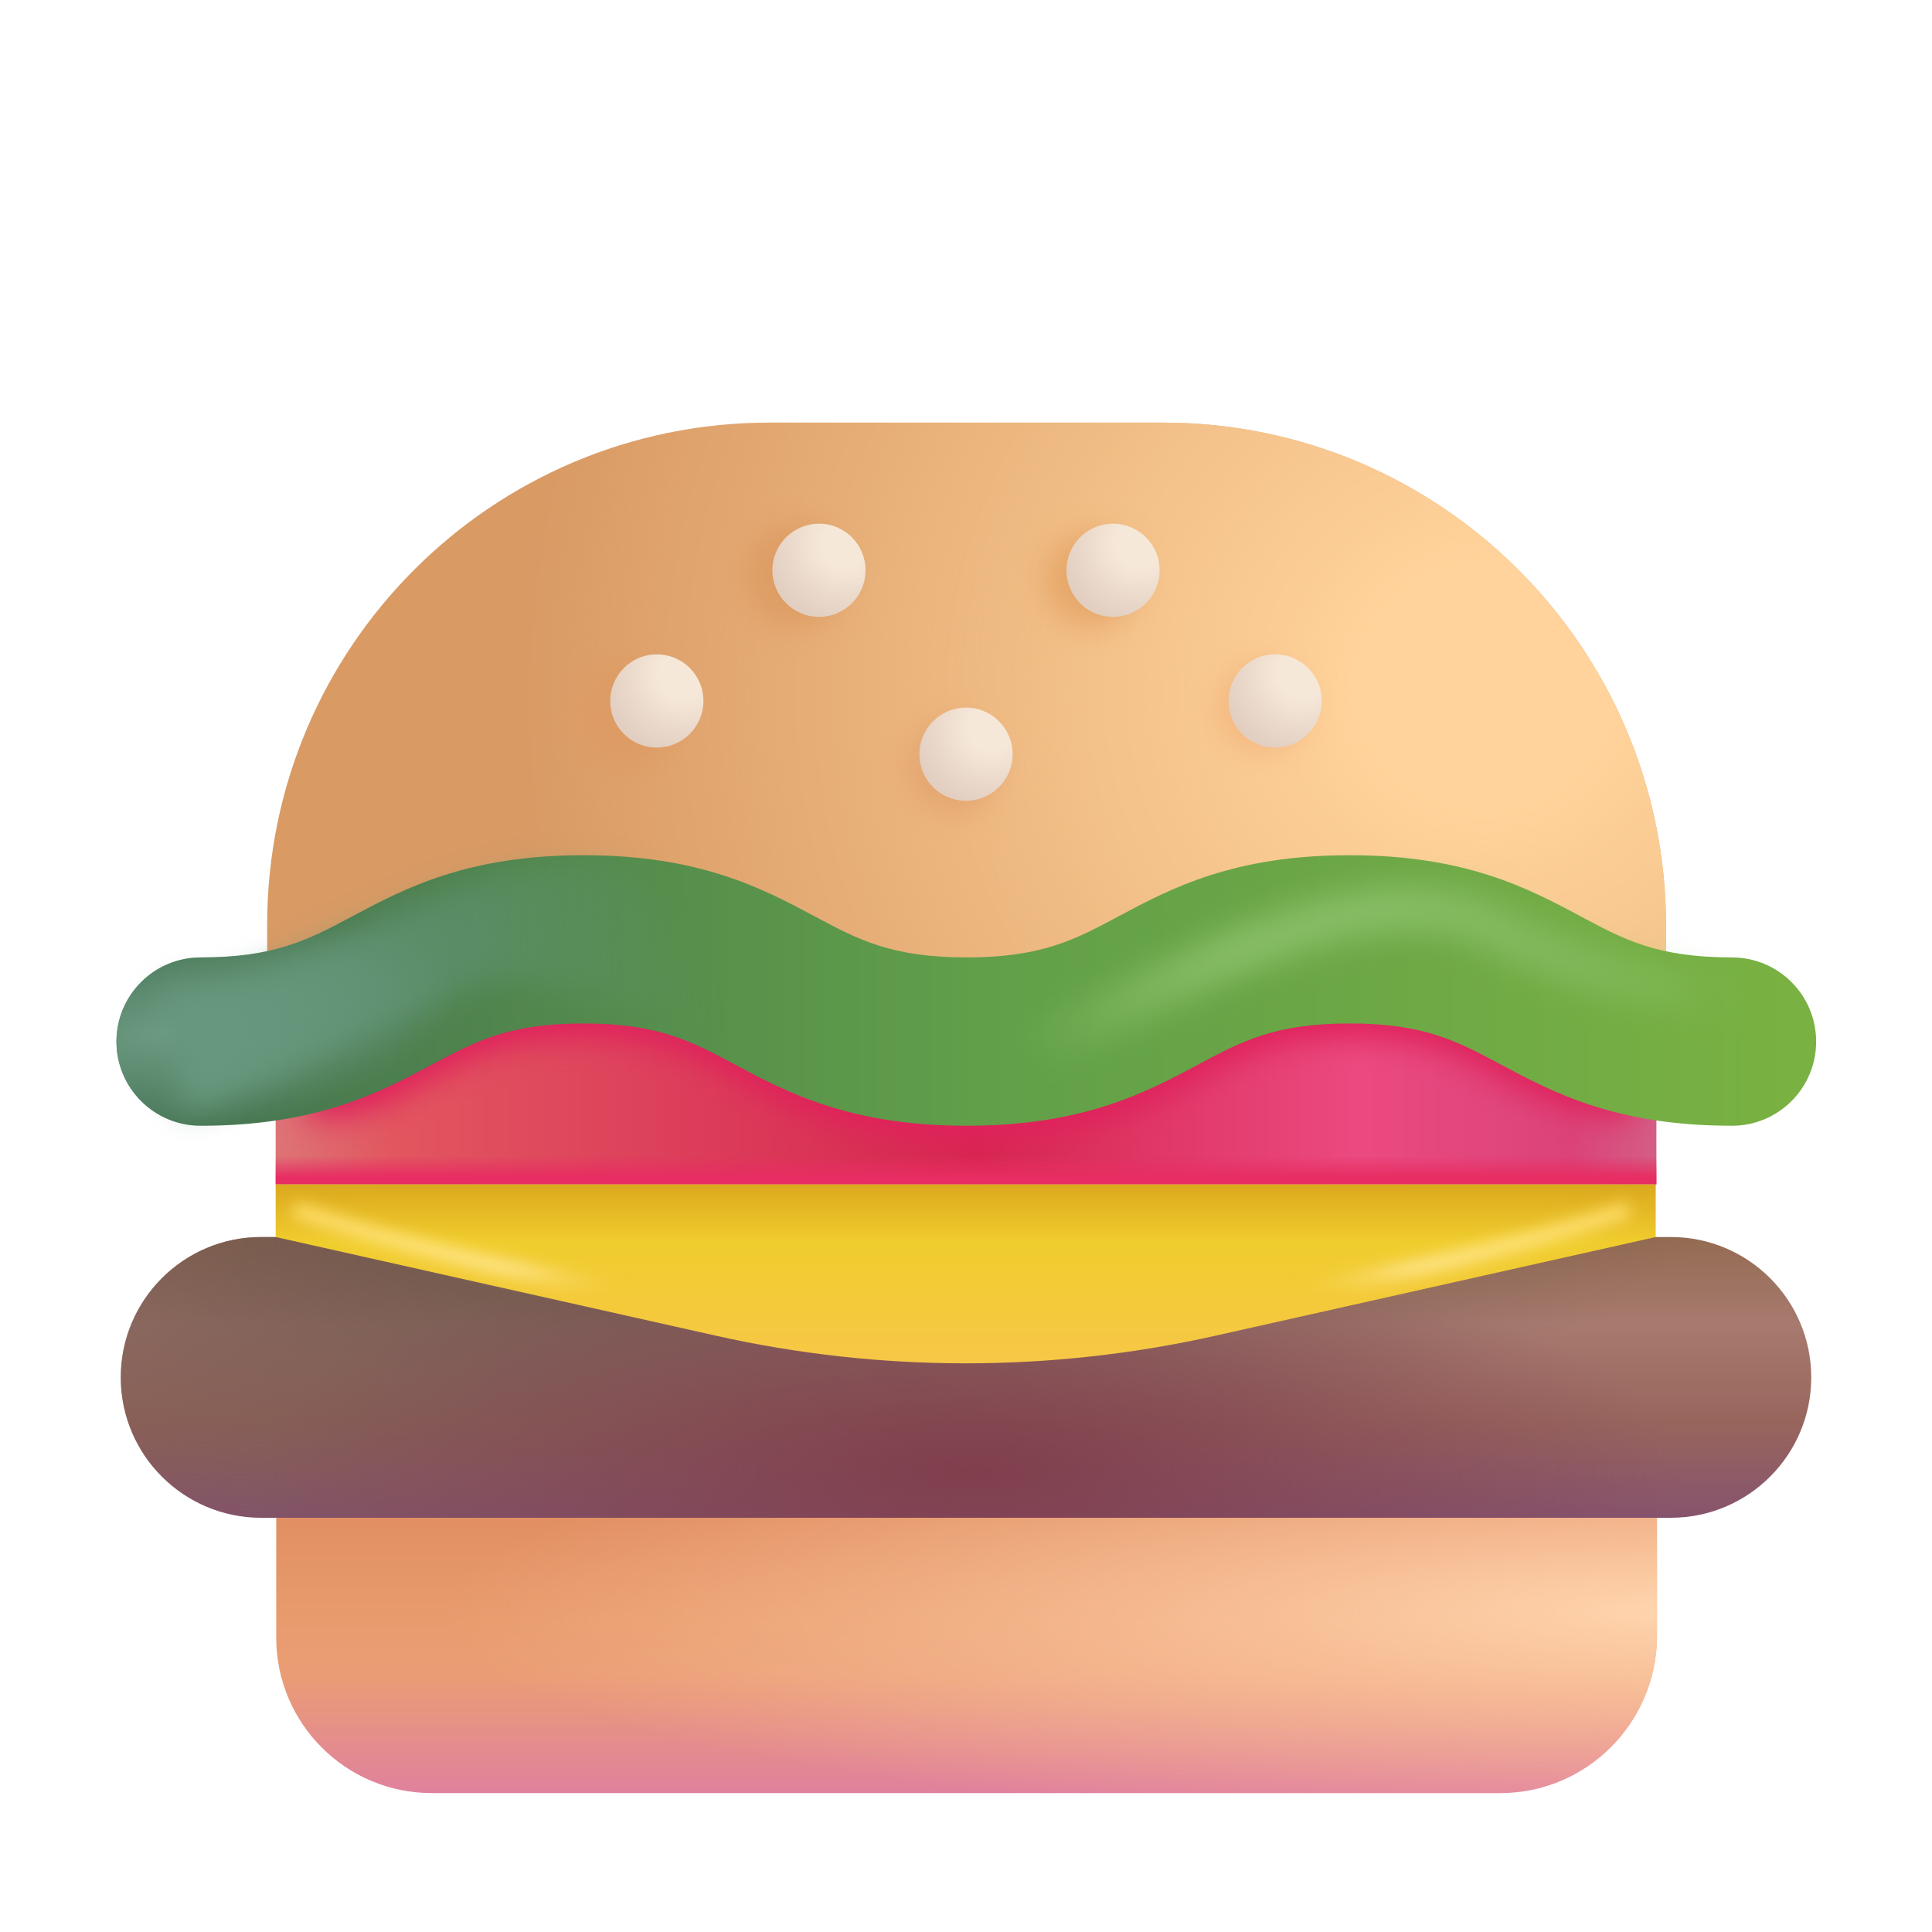
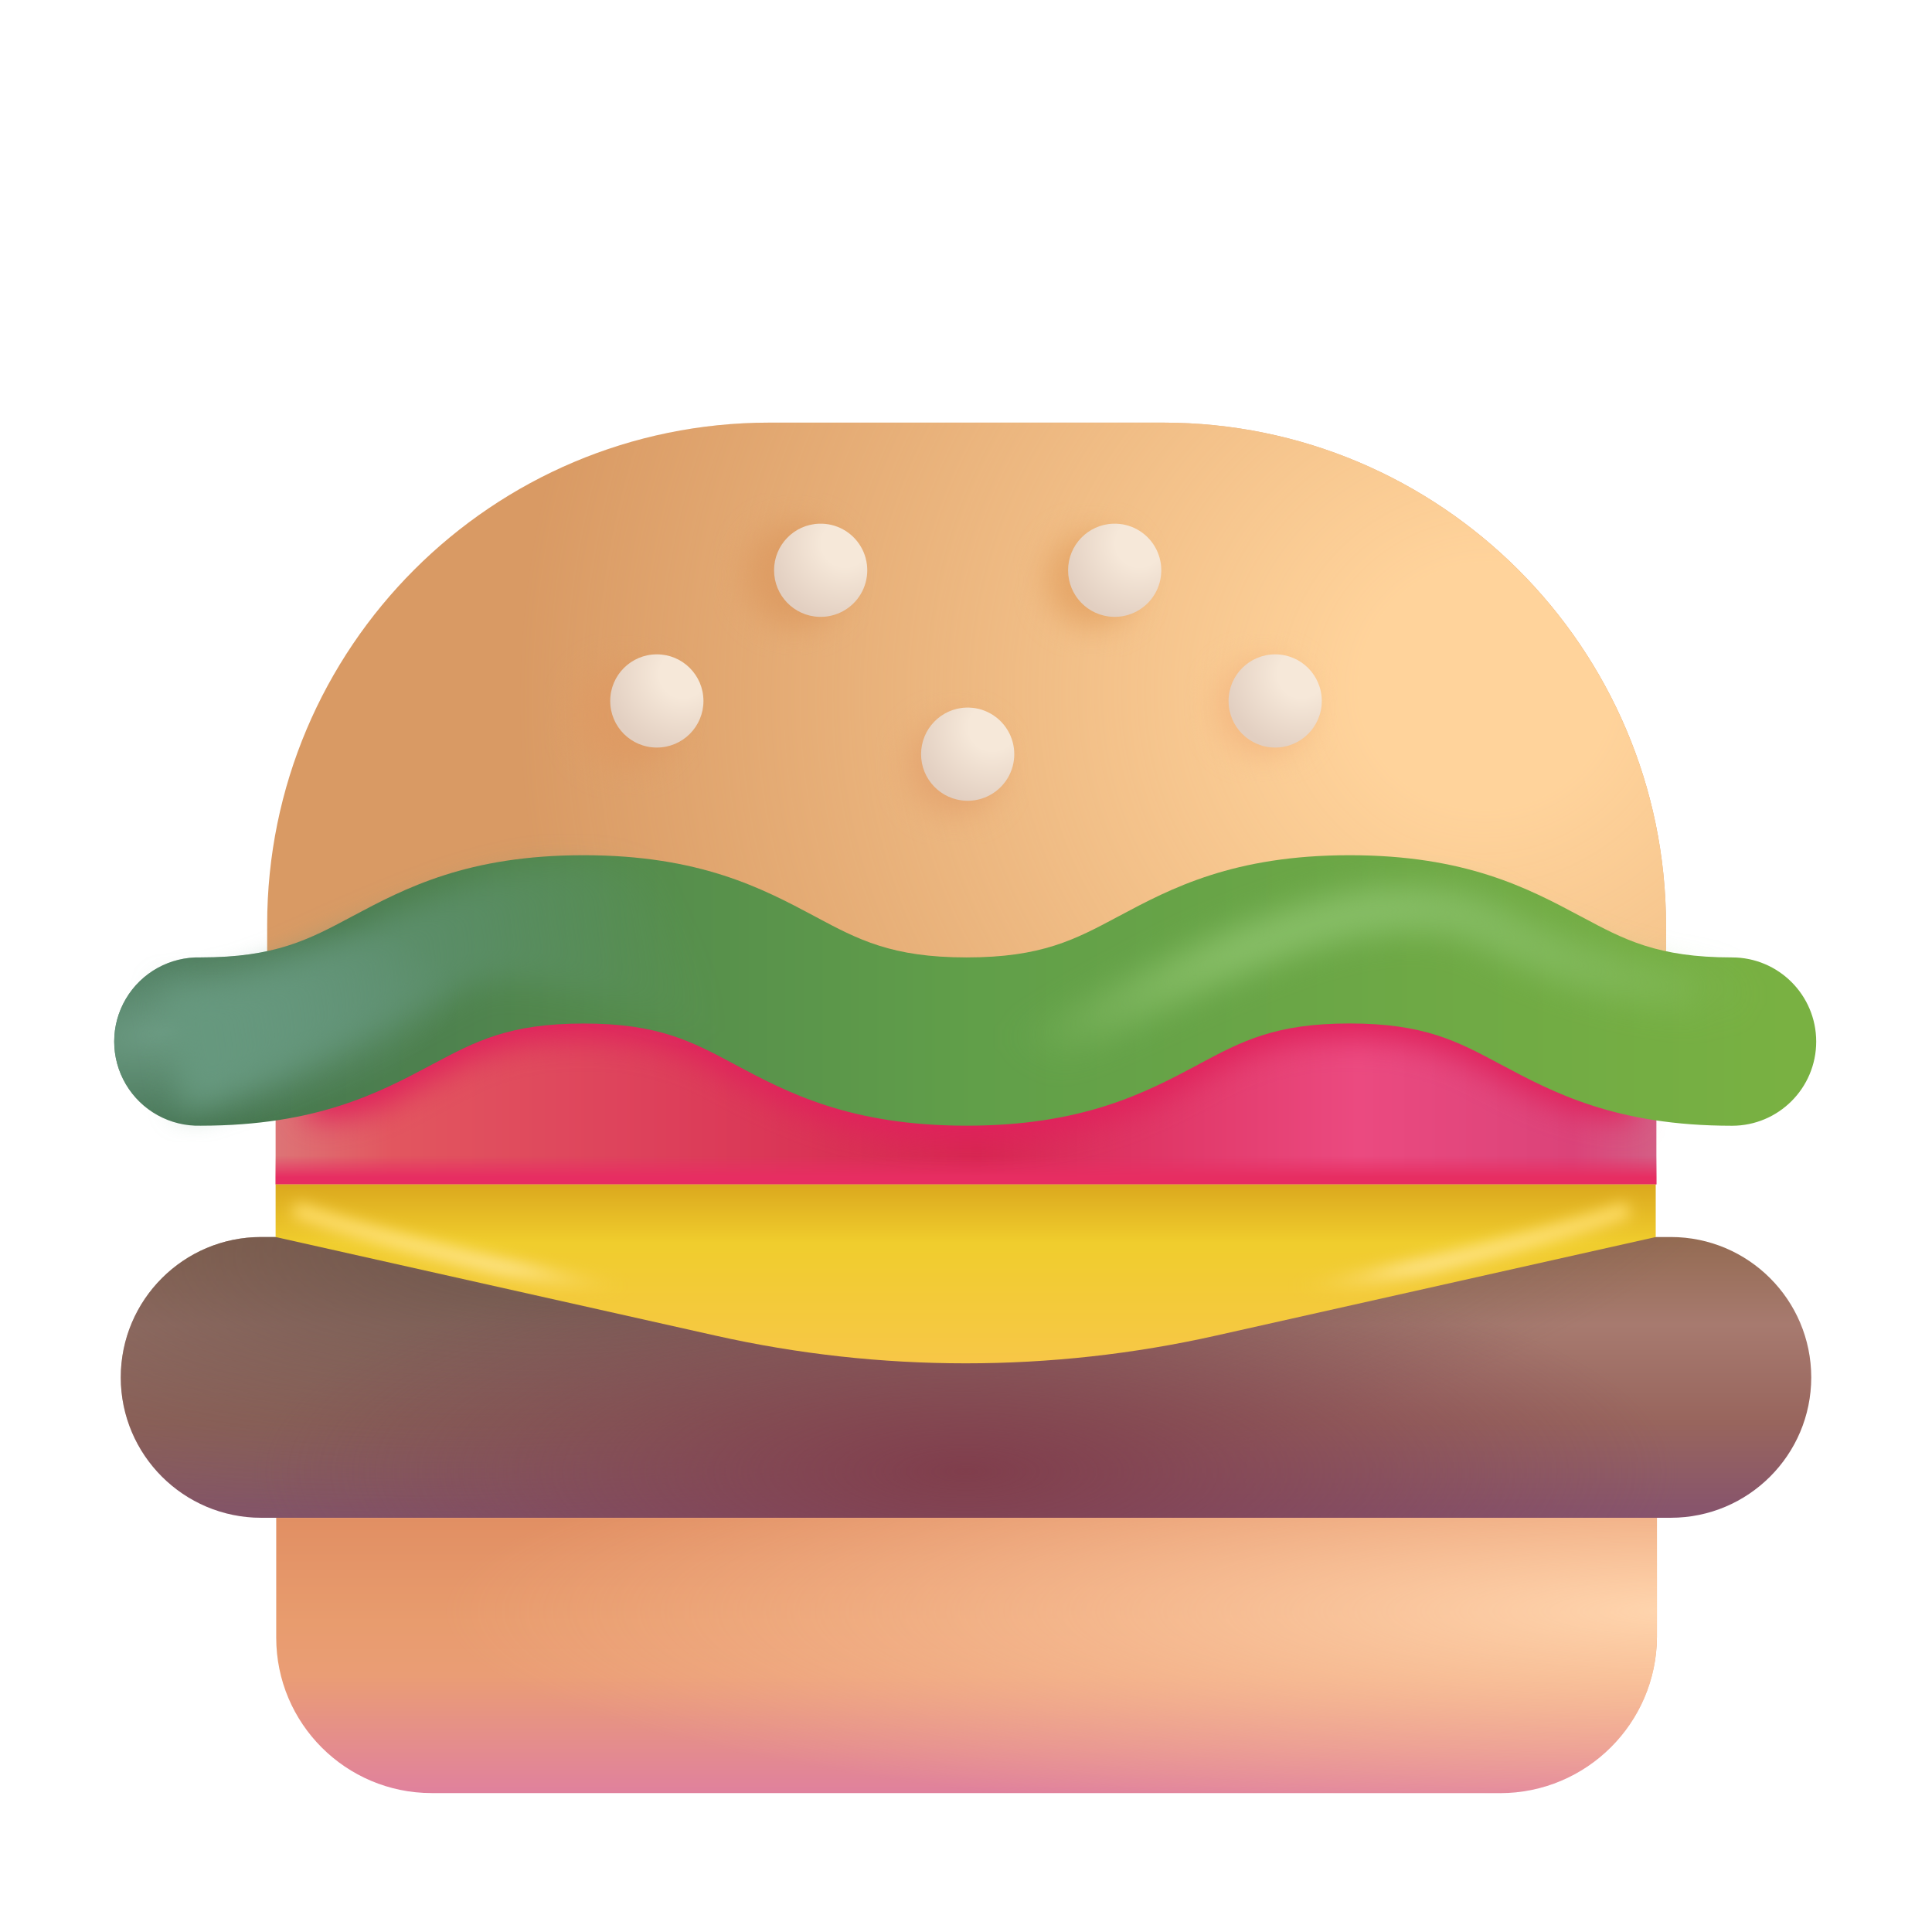
- <svg xmlns="http://www.w3.org/2000/svg" width="32" height="32" viewBox="0 0 32 32" fill="none">
-   <path d="M19.267 7H12.743C8.143 7 4.425 10.728 4.425 15.318V16.641H27.595V15.318C27.585 10.728 23.857 7 19.267 7Z" fill="#D99A64" />
-   <path d="M19.267 7H12.743C8.143 7 4.425 10.728 4.425 15.318V16.641H27.595V15.318C27.585 10.728 23.857 7 19.267 7Z" fill="url(#paint0_radial_18_30551)" />
-   <g filter="url(#filter0_f_18_30551)">
-     <path d="M15.772 13.471C16.198 13.471 16.543 13.126 16.543 12.7C16.543 12.273 16.198 11.928 15.772 11.928C15.345 11.928 15 12.273 15 12.7C15 13.126 15.345 13.471 15.772 13.471Z" fill="#E5A671" />
-   </g>
-   <path d="M16 13.263C16.426 13.263 16.772 12.918 16.772 12.492C16.772 12.066 16.426 11.72 16 11.72C15.574 11.72 15.228 12.066 15.228 12.492C15.228 12.918 15.574 13.263 16 13.263Z" fill="url(#paint1_radial_18_30551)" />
-   <g filter="url(#filter1_f_18_30551)">
-     <path d="M10.369 12.7C10.835 12.7 11.213 12.319 11.213 11.85C11.213 11.38 10.835 11 10.369 11C9.903 11 9.525 11.38 9.525 11.85C9.525 12.319 9.903 12.7 10.369 12.7Z" fill="#DE9B64" />
-   </g>
-   <path d="M10.879 12.382C11.305 12.382 11.651 12.036 11.651 11.61C11.651 11.184 11.305 10.838 10.879 10.838C10.453 10.838 10.107 11.184 10.107 11.61C10.107 12.036 10.453 12.382 10.879 12.382Z" fill="url(#paint2_radial_18_30551)" />
-   <g filter="url(#filter2_f_18_30551)">
-     <path d="M20.892 12.491C21.319 12.491 21.664 12.146 21.664 11.72C21.664 11.294 21.319 10.948 20.892 10.948C20.466 10.948 20.121 11.294 20.121 11.72C20.121 12.146 20.466 12.491 20.892 12.491Z" fill="#F4B982" />
-   </g>
-   <path d="M21.121 12.382C21.547 12.382 21.893 12.036 21.893 11.61C21.893 11.184 21.547 10.838 21.121 10.838C20.695 10.838 20.349 11.184 20.349 11.61C20.349 12.036 20.695 12.382 21.121 12.382Z" fill="url(#paint3_radial_18_30551)" />
-   <g filter="url(#filter3_f_18_30551)">
-     <path d="M13.156 10.373C13.622 10.373 14 9.993 14 9.523C14 9.054 13.622 8.674 13.156 8.674C12.69 8.674 12.312 9.054 12.312 9.523C12.312 9.993 12.69 10.373 13.156 10.373Z" fill="#DE9D64" />
-   </g>
-   <path d="M13.565 10.217C13.991 10.217 14.336 9.871 14.336 9.445C14.336 9.019 13.991 8.674 13.565 8.674C13.139 8.674 12.793 9.019 12.793 9.445C12.793 9.871 13.139 10.217 13.565 10.217Z" fill="url(#paint4_radial_18_30551)" />
-   <g filter="url(#filter4_f_18_30551)">
-     <path d="M18.06 10.373C18.486 10.373 18.832 10.028 18.832 9.601C18.832 9.175 18.486 8.83 18.06 8.83C17.634 8.83 17.289 9.175 17.289 9.601C17.289 10.028 17.634 10.373 18.06 10.373Z" fill="#E6A769" />
-   </g>
-   <path d="M18.435 10.217C18.861 10.217 19.207 9.871 19.207 9.445C19.207 9.019 18.861 8.674 18.435 8.674C18.009 8.674 17.664 9.019 17.664 9.445C17.664 9.871 18.009 10.217 18.435 10.217Z" fill="url(#paint5_radial_18_30551)" />
-   <path d="M27.435 16.41H4.566V19.617H27.435V16.41Z" fill="url(#paint6_linear_18_30551)" />
-   <path d="M27.435 16.41H4.566V19.617H27.435V16.41Z" fill="url(#paint7_linear_18_30551)" />
-   <path d="M27.675 25.139H4.325C3.042 25.139 2 24.097 2 22.814C2 21.531 3.042 20.489 4.325 20.489H27.675C28.958 20.489 30 21.531 30 22.814C30 24.097 28.958 25.139 27.675 25.139Z" fill="url(#paint8_linear_18_30551)" />
-   <path d="M27.675 25.139H4.325C3.042 25.139 2 24.097 2 22.814C2 21.531 3.042 20.489 4.325 20.489H27.675C28.958 20.489 30 21.531 30 22.814C30 24.097 28.958 25.139 27.675 25.139Z" fill="url(#paint9_radial_18_30551)" />
-   <path d="M27.675 25.139H4.325C3.042 25.139 2 24.097 2 22.814C2 21.531 3.042 20.489 4.325 20.489H27.675C28.958 20.489 30 21.531 30 22.814C30 24.097 28.958 25.139 27.675 25.139Z" fill="url(#paint10_radial_18_30551)" />
-   <g filter="url(#filter5_f_18_30551)">
-     <path fill-rule="evenodd" clip-rule="evenodd" d="M9.666 15.411C11.246 15.411 12.805 16.056 13.509 16.432C14.214 16.809 14.769 17.105 16.01 17.105C17.866 17.105 23.418 15.411 25.688 16.625C26.391 17.002 25.547 17.105 26.781 17.105L27.094 18.531C26.375 18.531 25.733 18.335 24.863 17.87L24.843 17.859C24.139 17.483 23.588 17.188 22.354 17.188C21.12 17.188 20.568 17.482 19.863 17.859L19.842 17.87C18.97 18.336 17.935 18.881 16.01 18.881C14.085 18.881 13.05 18.336 12.178 17.87L12.157 17.859C11.452 17.482 10.9 17.188 9.666 17.188C8.431 17.188 7.877 17.483 7.169 17.86L7.15 17.871C6.278 18.335 6.094 18.531 5.062 18.531C5.062 18.531 5.116 16.807 5.82 16.432C6.694 15.966 7.732 15.411 9.666 15.411Z" fill="url(#paint11_linear_18_30551)" />
-     <path fill-rule="evenodd" clip-rule="evenodd" d="M9.666 15.411C11.246 15.411 12.805 16.056 13.509 16.432C14.214 16.809 14.769 17.105 16.01 17.105C17.866 17.105 23.418 15.411 25.688 16.625C26.391 17.002 25.547 17.105 26.781 17.105L27.094 18.531C26.375 18.531 25.733 18.335 24.863 17.87L24.843 17.859C24.139 17.483 23.588 17.188 22.354 17.188C21.12 17.188 20.568 17.482 19.863 17.859L19.842 17.87C18.97 18.336 17.935 18.881 16.01 18.881C14.085 18.881 13.05 18.336 12.178 17.87L12.157 17.859C11.452 17.482 10.9 17.188 9.666 17.188C8.431 17.188 7.877 17.483 7.169 17.86L7.15 17.871C6.278 18.335 6.094 18.531 5.062 18.531C5.062 18.531 5.116 16.807 5.82 16.432C6.694 15.966 7.732 15.411 9.666 15.411Z" fill="#E0215C" />
-   </g>
-   <path fill-rule="evenodd" clip-rule="evenodd" d="M5.839 15.175C6.711 14.71 7.746 14.165 9.666 14.165C11.587 14.165 12.62 14.711 13.491 15.176L13.509 15.186C14.214 15.562 14.769 15.858 16.01 15.858C17.251 15.858 17.806 15.562 18.511 15.186L18.529 15.176C19.4 14.711 20.433 14.165 22.354 14.165C24.274 14.165 25.308 14.711 26.178 15.176L26.198 15.187C26.901 15.563 27.453 15.858 28.687 15.858C29.457 15.858 30.081 16.482 30.081 17.252C30.081 18.022 29.457 18.646 28.687 18.646C26.766 18.646 25.733 18.099 24.863 17.634L24.843 17.624C24.139 17.247 23.588 16.952 22.354 16.952C21.12 16.952 20.568 17.247 19.863 17.623L19.842 17.635C18.97 18.1 17.935 18.646 16.01 18.646C14.085 18.646 13.05 18.1 12.178 17.635L12.157 17.623C11.452 17.247 10.9 16.952 9.666 16.952C8.431 16.952 7.877 17.248 7.169 17.625L7.15 17.635C6.279 18.1 5.243 18.646 3.323 18.646C2.553 18.646 1.929 18.022 1.929 17.252C1.929 16.482 2.553 15.858 3.323 15.858C4.558 15.858 5.112 15.563 5.82 15.185C5.826 15.182 5.833 15.179 5.839 15.175Z" fill="url(#paint12_linear_18_30551)" />
-   <path fill-rule="evenodd" clip-rule="evenodd" d="M5.839 15.175C6.711 14.71 7.746 14.165 9.666 14.165C11.587 14.165 12.62 14.711 13.491 15.176L13.509 15.186C14.214 15.562 14.769 15.858 16.01 15.858C17.251 15.858 17.806 15.562 18.511 15.186L18.529 15.176C19.4 14.711 20.433 14.165 22.354 14.165C24.274 14.165 25.308 14.711 26.178 15.176L26.198 15.187C26.901 15.563 27.453 15.858 28.687 15.858C29.457 15.858 30.081 16.482 30.081 17.252C30.081 18.022 29.457 18.646 28.687 18.646C26.766 18.646 25.733 18.099 24.863 17.634L24.843 17.624C24.139 17.247 23.588 16.952 22.354 16.952C21.12 16.952 20.568 17.247 19.863 17.623L19.842 17.635C18.97 18.1 17.935 18.646 16.01 18.646C14.085 18.646 13.05 18.1 12.178 17.635L12.157 17.623C11.452 17.247 10.9 16.952 9.666 16.952C8.431 16.952 7.877 17.248 7.169 17.625L7.15 17.635C6.279 18.1 5.243 18.646 3.323 18.646C2.553 18.646 1.929 18.022 1.929 17.252C1.929 16.482 2.553 15.858 3.323 15.858C4.558 15.858 5.112 15.563 5.82 15.185C5.826 15.182 5.833 15.179 5.839 15.175Z" fill="url(#paint13_radial_18_30551)" />
-   <path d="M24.849 29.699H7.151C5.728 29.699 4.575 28.546 4.575 27.123V25.139H27.445V27.113C27.434 28.546 26.272 29.699 24.849 29.699Z" fill="url(#paint14_linear_18_30551)" />
-   <path d="M24.849 29.699H7.151C5.728 29.699 4.575 28.546 4.575 27.123V25.139H27.445V27.113C27.434 28.546 26.272 29.699 24.849 29.699Z" fill="url(#paint15_radial_18_30551)" />
-   <path d="M27.435 19.617H4.566V20.489L11.851 22.122C14.577 22.734 17.413 22.734 20.139 22.122L27.424 20.489V19.617H27.435Z" fill="url(#paint16_linear_18_30551)" />
-   <g filter="url(#filter6_f_18_30551)">
-     <path d="M26.969 20.031C24.75 20.812 20.975 21.55 20.375 21.625" stroke="url(#paint17_linear_18_30551)" stroke-width="0.25" />
-   </g>
-   <g filter="url(#filter7_f_18_30551)">
-     <path d="M4.875 20.031C7.094 20.812 10.869 21.55 11.469 21.625" stroke="url(#paint18_linear_18_30551)" stroke-width="0.25" />
-   </g>
-   <g filter="url(#filter8_f_18_30551)">
-     <path d="M12.062 16C12.812 16.479 14.912 17.719 16.062 17.719C17.5 17.719 22.073 13.939 24.781 15.375C26.844 16.469 28.604 16.406 28.438 16.469" stroke="url(#paint19_radial_18_30551)" stroke-width="0.75" />
-   </g>
-   <g filter="url(#filter9_f_18_30551)">
-     <path d="M7.812 16.328C6.332 17.102 4.25 18.125 3.031 18.406L2.688 16.328C2.688 16.328 3.184 16.651 5.125 15.75C7.75 14.531 9.172 14 10.703 14.5L12.188 17.438C11.24 16.781 8.5 15.969 7.812 16.328Z" fill="url(#paint20_linear_18_30551)" />
+ <svg xmlns="http://www.w3.org/2000/svg" width="32" height="32" fill="none">
+   <path d="M19.267 7h-6.524a8.317 8.317 0 00-8.318 8.318v1.323h23.17v-1.323C27.585 10.728 23.857 7 19.267 7z" fill="#D99A64" />
+   <path d="M19.267 7h-6.524a8.317 8.317 0 00-8.318 8.318v1.323h23.17v-1.323C27.585 10.728 23.857 7 19.267 7z" fill="url(#a)" />
+   <g filter="url(#b)">
+     <path d="M15.772 13.471a.772.772 0 100-1.543.772.772 0 000 1.543z" fill="#E5A671" />
+   </g>
+   <path d="M16 13.263a.772.772 0 100-1.543.772.772 0 000 1.543z" fill="url(#c)" />
+   <g filter="url(#d)">
+     <path d="M10.37 12.7c.465 0 .843-.38.843-.85s-.378-.85-.844-.85a.847.847 0 00-.844.85c0 .47.378.85.844.85z" fill="#DE9B64" />
+   </g>
+   <path d="M10.88 12.382a.772.772 0 10-.001-1.544.772.772 0 000 1.544z" fill="url(#e)" />
+   <g filter="url(#f)">
+     <path d="M20.892 12.491a.772.772 0 100-1.543.772.772 0 000 1.543z" fill="#F4B982" />
+   </g>
+   <path d="M21.121 12.382a.772.772 0 100-1.544.772.772 0 000 1.544z" fill="url(#g)" />
+   <g filter="url(#h)">
+     <path d="M13.156 10.373c.466 0 .844-.38.844-.85 0-.469-.378-.85-.844-.85a.847.847 0 00-.844.85c0 .47.378.85.844.85z" fill="#DE9D64" />
+   </g>
+   <path d="M13.565 10.217a.772.772 0 100-1.543.772.772 0 000 1.543z" fill="url(#i)" />
+   <g filter="url(#j)">
+     <path d="M18.06 10.373a.772.772 0 100-1.543.772.772 0 000 1.543z" fill="#E6A769" />
+   </g>
+   <path d="M18.435 10.217a.772.772 0 100-1.543.772.772 0 000 1.543z" fill="url(#k)" />
+   <path d="M27.435 16.41H4.565v3.207h22.87V16.41z" fill="url(#l)" />
+   <path d="M27.435 16.41H4.565v3.207h22.87V16.41z" fill="url(#m)" />
+   <path d="M27.675 25.139H4.325A2.327 2.327 0 012 22.814a2.327 2.327 0 012.325-2.325h23.35A2.327 2.327 0 0130 22.814a2.327 2.327 0 01-2.325 2.325z" fill="url(#n)" />
+   <path d="M27.675 25.139H4.325A2.327 2.327 0 012 22.814a2.327 2.327 0 012.325-2.325h23.35A2.327 2.327 0 0130 22.814a2.327 2.327 0 01-2.325 2.325z" fill="url(#o)" />
+   <path d="M27.675 25.139H4.325A2.327 2.327 0 012 22.814a2.327 2.327 0 012.325-2.325h23.35A2.327 2.327 0 0130 22.814a2.327 2.327 0 01-2.325 2.325z" fill="url(#p)" />
+   <g filter="url(#q)" fill-rule="evenodd" clip-rule="evenodd">
+     <path d="M9.666 15.411c1.58 0 3.139.645 3.843 1.021.705.377 1.26.673 2.501.673 1.856 0 7.408-1.694 9.677-.48.704.377-.14.48 1.094.48l.313 1.426c-.719 0-1.36-.196-2.23-.661l-.02-.01c-.705-.377-1.256-.672-2.49-.672-1.234 0-1.786.294-2.49.67l-.022.012c-.872.466-1.907 1.011-3.832 1.011-1.925 0-2.96-.545-3.832-1.01l-.021-.012c-.705-.377-1.257-.671-2.49-.671-1.236 0-1.79.295-2.498.672l-.019.01c-.872.465-1.056.661-2.088.661 0 0 .054-1.724.758-2.099.874-.466 1.912-1.02 3.846-1.02z" fill="url(#r)" />
+     <path d="M9.666 15.411c1.58 0 3.139.645 3.843 1.021.705.377 1.26.673 2.501.673 1.856 0 7.408-1.694 9.677-.48.704.377-.14.48 1.094.48l.313 1.426c-.719 0-1.36-.196-2.23-.661l-.02-.01c-.705-.377-1.256-.672-2.49-.672-1.234 0-1.786.294-2.49.67l-.022.012c-.872.466-1.907 1.011-3.832 1.011-1.925 0-2.96-.545-3.832-1.01l-.021-.012c-.705-.377-1.257-.671-2.49-.671-1.236 0-1.79.295-2.498.672l-.019.01c-.872.465-1.056.661-2.088.661 0 0 .054-1.724.758-2.099.874-.466 1.912-1.02 3.846-1.02z" fill="#E0215C" />
+   </g>
+   <path fill-rule="evenodd" clip-rule="evenodd" d="M5.839 15.175c.872-.465 1.907-1.01 3.827-1.01 1.921 0 2.954.546 3.825 1.01l.018.01c.705.377 1.26.673 2.501.673 1.241 0 1.796-.296 2.5-.672l.019-.01c.87-.465 1.904-1.011 3.825-1.011 1.92 0 2.954.546 3.824 1.011l.02.01c.703.377 1.255.672 2.49.672a1.394 1.394 0 010 2.788c-1.922 0-2.955-.547-3.825-1.012l-.02-.01c-.704-.377-1.255-.672-2.49-.672-1.233 0-1.785.295-2.49.671l-.02.012c-.873.465-1.908 1.01-3.833 1.01-1.925 0-2.96-.545-3.832-1.01l-.021-.012c-.705-.376-1.257-.67-2.49-.67-1.236 0-1.79.295-2.498.672l-.019.01c-.872.465-1.907 1.01-3.827 1.01a1.394 1.394 0 110-2.787c1.235 0 1.79-.295 2.497-.673l.019-.01z" fill="url(#s)" />
+   <path fill-rule="evenodd" clip-rule="evenodd" d="M5.839 15.175c.872-.465 1.907-1.01 3.827-1.01 1.921 0 2.954.546 3.825 1.01l.018.01c.705.377 1.26.673 2.501.673 1.241 0 1.796-.296 2.5-.672l.019-.01c.87-.465 1.904-1.011 3.825-1.011 1.92 0 2.954.546 3.824 1.011l.02.01c.703.377 1.255.672 2.49.672a1.394 1.394 0 010 2.788c-1.922 0-2.955-.547-3.825-1.012l-.02-.01c-.704-.377-1.255-.672-2.49-.672-1.233 0-1.785.295-2.49.671l-.02.012c-.873.465-1.908 1.01-3.833 1.01-1.925 0-2.96-.545-3.832-1.01l-.021-.012c-.705-.376-1.257-.67-2.49-.67-1.236 0-1.79.295-2.498.672l-.019.01c-.872.465-1.907 1.01-3.827 1.01a1.394 1.394 0 110-2.787c1.235 0 1.79-.295 2.497-.673l.019-.01z" fill="url(#t)" />
+   <path d="M24.849 29.699H7.15a2.575 2.575 0 01-2.575-2.576V25.14h22.869v1.974a2.6 2.6 0 01-2.596 2.586z" fill="url(#u)" />
+   <path d="M24.849 29.699H7.15a2.575 2.575 0 01-2.575-2.576V25.14h22.869v1.974a2.6 2.6 0 01-2.596 2.586z" fill="url(#v)" />
+   <path d="M27.435 19.617H4.565v.872l7.286 1.633c2.726.612 5.562.612 8.288 0l7.285-1.633v-.872h.01z" fill="url(#w)" />
+   <g filter="url(#x)">
+     <path d="M26.969 20.031c-2.219.782-5.994 1.519-6.594 1.594" stroke="url(#y)" stroke-width=".25" />
+   </g>
+   <g filter="url(#z)">
+     <path d="M4.875 20.031c2.219.782 5.994 1.519 6.594 1.594" stroke="url(#A)" stroke-width=".25" />
+   </g>
+   <g filter="url(#B)">
+     <path d="M12.063 16c.75.48 2.85 1.719 4 1.719 1.437 0 6.01-3.78 8.718-2.344 2.063 1.094 3.823 1.031 3.657 1.094" stroke="url(#C)" stroke-width=".75" />
+   </g>
+   <g filter="url(#D)">
+     <path d="M7.813 16.328c-1.481.774-3.563 1.797-4.782 2.078l-.344-2.078s.497.323 2.438-.578C7.75 14.531 9.172 14 10.703 14.5l1.485 2.938c-.948-.657-3.688-1.47-4.376-1.11z" fill="url(#E)" />
  </g>
  <defs>
-     <filter id="filter0_f_18_30551" x="14.5" y="11.428" width="2.543" height="2.543" filterUnits="userSpaceOnUse" color-interpolation-filters="sRGB">
-       <feFlood flood-opacity="0" result="BackgroundImageFix" />
-       <feBlend mode="normal" in="SourceGraphic" in2="BackgroundImageFix" result="shape" />
-       <feGaussianBlur stdDeviation="0.25" result="effect1_foregroundBlur_18_30551" />
-     </filter>
-     <filter id="filter1_f_18_30551" x="9.025" y="10.5" width="2.688" height="2.7" filterUnits="userSpaceOnUse" color-interpolation-filters="sRGB">
-       <feFlood flood-opacity="0" result="BackgroundImageFix" />
-       <feBlend mode="normal" in="SourceGraphic" in2="BackgroundImageFix" result="shape" />
-       <feGaussianBlur stdDeviation="0.25" result="effect1_foregroundBlur_18_30551" />
-     </filter>
-     <filter id="filter2_f_18_30551" x="19.621" y="10.448" width="2.543" height="2.543" filterUnits="userSpaceOnUse" color-interpolation-filters="sRGB">
-       <feFlood flood-opacity="0" result="BackgroundImageFix" />
-       <feBlend mode="normal" in="SourceGraphic" in2="BackgroundImageFix" result="shape" />
-       <feGaussianBlur stdDeviation="0.25" result="effect1_foregroundBlur_18_30551" />
-     </filter>
-     <filter id="filter3_f_18_30551" x="11.812" y="8.174" width="2.688" height="2.7" filterUnits="userSpaceOnUse" color-interpolation-filters="sRGB">
-       <feFlood flood-opacity="0" result="BackgroundImageFix" />
-       <feBlend mode="normal" in="SourceGraphic" in2="BackgroundImageFix" result="shape" />
-       <feGaussianBlur stdDeviation="0.25" result="effect1_foregroundBlur_18_30551" />
-     </filter>
-     <filter id="filter4_f_18_30551" x="16.789" y="8.33" width="2.543" height="2.543" filterUnits="userSpaceOnUse" color-interpolation-filters="sRGB">
-       <feFlood flood-opacity="0" result="BackgroundImageFix" />
-       <feBlend mode="normal" in="SourceGraphic" in2="BackgroundImageFix" result="shape" />
-       <feGaussianBlur stdDeviation="0.25" result="effect1_foregroundBlur_18_30551" />
-     </filter>
-     <filter id="filter5_f_18_30551" x="4.562" y="14.911" width="23.031" height="4.47" filterUnits="userSpaceOnUse" color-interpolation-filters="sRGB">
-       <feFlood flood-opacity="0" result="BackgroundImageFix" />
-       <feBlend mode="normal" in="SourceGraphic" in2="BackgroundImageFix" result="shape" />
-       <feGaussianBlur stdDeviation="0.25" result="effect1_foregroundBlur_18_30551" />
-     </filter>
-     <filter id="filter6_f_18_30551" x="20.11" y="19.663" width="7.151" height="2.336" filterUnits="userSpaceOnUse" color-interpolation-filters="sRGB">
-       <feFlood flood-opacity="0" result="BackgroundImageFix" />
-       <feBlend mode="normal" in="SourceGraphic" in2="BackgroundImageFix" result="shape" />
-       <feGaussianBlur stdDeviation="0.125" result="effect1_foregroundBlur_18_30551" />
-     </filter>
-     <filter id="filter7_f_18_30551" x="4.583" y="19.663" width="7.151" height="2.336" filterUnits="userSpaceOnUse" color-interpolation-filters="sRGB">
-       <feFlood flood-opacity="0" result="BackgroundImageFix" />
-       <feBlend mode="normal" in="SourceGraphic" in2="BackgroundImageFix" result="shape" />
-       <feGaussianBlur stdDeviation="0.125" result="effect1_foregroundBlur_18_30551" />
-     </filter>
-     <filter id="filter8_f_18_30551" x="11.361" y="14.175" width="17.963" height="4.419" filterUnits="userSpaceOnUse" color-interpolation-filters="sRGB">
-       <feFlood flood-opacity="0" result="BackgroundImageFix" />
-       <feBlend mode="normal" in="SourceGraphic" in2="BackgroundImageFix" result="shape" />
-       <feGaussianBlur stdDeviation="0.25" result="effect1_foregroundBlur_18_30551" />
-     </filter>
-     <filter id="filter9_f_18_30551" x="2.188" y="13.813" width="10.5" height="5.093" filterUnits="userSpaceOnUse" color-interpolation-filters="sRGB">
-       <feFlood flood-opacity="0" result="BackgroundImageFix" />
-       <feBlend mode="normal" in="SourceGraphic" in2="BackgroundImageFix" result="shape" />
-       <feGaussianBlur stdDeviation="0.25" result="effect1_foregroundBlur_18_30551" />
-     </filter>
-     <radialGradient id="paint0_radial_18_30551" cx="0" cy="0" r="1" gradientUnits="userSpaceOnUse" gradientTransform="translate(24.5625 11.3125) rotate(154.335) scale(16.0178 15.5184)">
-       <stop offset="0.131" stop-color="#FFD39B" />
+     <radialGradient id="a" cx="0" cy="0" r="1" gradientUnits="userSpaceOnUse" gradientTransform="rotate(154.335 10.993 8.454) scale(16.0178 15.5184)">
+       <stop offset=".131" stop-color="#FFD39B" />
      <stop offset="1" stop-color="#FFD39A" stop-opacity="0" />
    </radialGradient>
-     <radialGradient id="paint1_radial_18_30551" cx="0" cy="0" r="1" gradientUnits="userSpaceOnUse" gradientTransform="translate(16.4352 12.0465) rotate(124.244) scale(2.14467)">
-       <stop offset="0.182" stop-color="#F6E8D9" />
-       <stop offset="0.607" stop-color="#E2CFC1" />
-     </radialGradient>
-     <radialGradient id="paint2_radial_18_30551" cx="0" cy="0" r="1" gradientUnits="userSpaceOnUse" gradientTransform="translate(11.3143 11.1646) rotate(124.244) scale(2.14467)">
-       <stop offset="0.182" stop-color="#F6E8D9" />
-       <stop offset="0.607" stop-color="#E2CFC1" />
-     </radialGradient>
-     <radialGradient id="paint3_radial_18_30551" cx="0" cy="0" r="1" gradientUnits="userSpaceOnUse" gradientTransform="translate(21.5562 11.1646) rotate(124.244) scale(2.14467)">
-       <stop offset="0.182" stop-color="#F6E8D9" />
-       <stop offset="0.607" stop-color="#E2CFC1" />
-     </radialGradient>
-     <radialGradient id="paint4_radial_18_30551" cx="0" cy="0" r="1" gradientUnits="userSpaceOnUse" gradientTransform="translate(14 9) rotate(124.244) scale(2.14467)">
-       <stop offset="0.182" stop-color="#F6E8D9" />
-       <stop offset="0.607" stop-color="#E2CFC1" />
-     </radialGradient>
-     <radialGradient id="paint5_radial_18_30551" cx="0" cy="0" r="1" gradientUnits="userSpaceOnUse" gradientTransform="translate(18.8704 9) rotate(124.244) scale(2.14467)">
-       <stop offset="0.182" stop-color="#F6E8D9" />
-       <stop offset="0.607" stop-color="#E2CFC1" />
-     </radialGradient>
-     <linearGradient id="paint6_linear_18_30551" x1="4.566" y1="19.617" x2="27.435" y2="19.617" gradientUnits="userSpaceOnUse">
-       <stop stop-color="#DD7476" />
-       <stop offset="0.085" stop-color="#E2565F" />
-       <stop offset="0.243" stop-color="#DE445C" />
-       <stop offset="0.508" stop-color="#D62650" />
-       <stop offset="0.784" stop-color="#EB4A80" />
-       <stop offset="0.94" stop-color="#DB4379" />
-       <stop offset="1" stop-color="#D45E85" />
-     </linearGradient>
-     <linearGradient id="paint7_linear_18_30551" x1="16" y1="19.938" x2="16" y2="19" gradientUnits="userSpaceOnUse">
-       <stop offset="0.467" stop-color="#E72D62" />
-       <stop offset="0.846" stop-color="#E72E64" stop-opacity="0" />
-     </linearGradient>
-     <linearGradient id="paint8_linear_18_30551" x1="16" y1="20.489" x2="16" y2="25.139" gradientUnits="userSpaceOnUse">
-       <stop stop-color="#946B52" />
-       <stop offset="0.312" stop-color="#A77A6F" />
-       <stop offset="0.661" stop-color="#98655D" />
-       <stop offset="1" stop-color="#86536D" />
-     </linearGradient>
-     <radialGradient id="paint9_radial_18_30551" cx="0" cy="0" r="1" gradientUnits="userSpaceOnUse" gradientTransform="translate(11 20.125) rotate(84.2894) scale(5.65305 18.6809)">
+     <radialGradient id="c" cx="0" cy="0" r="1" gradientUnits="userSpaceOnUse" gradientTransform="rotate(124.244 5.031 10.37) scale(2.14467)">
+       <stop offset=".182" stop-color="#F6E8D9" />
+       <stop offset=".607" stop-color="#E2CFC1" />
+     </radialGradient>
+     <radialGradient id="e" cx="0" cy="0" r="1" gradientUnits="userSpaceOnUse" gradientTransform="rotate(124.244 2.704 8.575) scale(2.14467)">
+       <stop offset=".182" stop-color="#F6E8D9" />
+       <stop offset=".607" stop-color="#E2CFC1" />
+     </radialGradient>
+     <radialGradient id="g" cx="0" cy="0" r="1" gradientUnits="userSpaceOnUse" gradientTransform="rotate(124.244 7.825 11.284) scale(2.14467)">
+       <stop offset=".182" stop-color="#F6E8D9" />
+       <stop offset=".607" stop-color="#E2CFC1" />
+     </radialGradient>
+     <radialGradient id="i" cx="0" cy="0" r="1" gradientUnits="userSpaceOnUse" gradientTransform="rotate(124.244 4.62 8.203) scale(2.14467)">
+       <stop offset=".182" stop-color="#F6E8D9" />
+       <stop offset=".607" stop-color="#E2CFC1" />
+     </radialGradient>
+     <radialGradient id="k" cx="0" cy="0" r="1" gradientUnits="userSpaceOnUse" gradientTransform="rotate(124.244 7.055 9.491) scale(2.14467)">
+       <stop offset=".182" stop-color="#F6E8D9" />
+       <stop offset=".607" stop-color="#E2CFC1" />
+     </radialGradient>
+     <radialGradient id="o" cx="0" cy="0" r="1" gradientUnits="userSpaceOnUse" gradientTransform="matrix(.5625 5.625 -18.58819 1.85882 11 20.125)">
      <stop stop-color="#6B544C" />
      <stop offset="1" stop-color="#6B544C" stop-opacity="0" />
    </radialGradient>
-     <radialGradient id="paint10_radial_18_30551" cx="0" cy="0" r="1" gradientUnits="userSpaceOnUse" gradientTransform="translate(16 24.375) rotate(90) scale(3.75 11.7763)">
+     <radialGradient id="p" cx="0" cy="0" r="1" gradientUnits="userSpaceOnUse" gradientTransform="matrix(0 3.75 -11.7763 0 16 24.375)">
      <stop stop-color="#803E4C" />
      <stop offset="1" stop-color="#824456" stop-opacity="0" />
    </radialGradient>
-     <linearGradient id="paint11_linear_18_30551" x1="2.25" y1="16.641" x2="29.688" y2="16.641" gradientUnits="userSpaceOnUse">
-       <stop stop-color="#437151" />
-       <stop offset="0.508" stop-color="#619F49" />
-       <stop offset="1" stop-color="#79B142" />
-     </linearGradient>
-     <linearGradient id="paint12_linear_18_30551" x1="2.25" y1="16.405" x2="29.688" y2="16.405" gradientUnits="userSpaceOnUse">
-       <stop stop-color="#437151" />
-       <stop offset="0.508" stop-color="#619F49" />
-       <stop offset="1" stop-color="#79B142" />
-     </linearGradient>
-     <radialGradient id="paint13_radial_18_30551" cx="0" cy="0" r="1" gradientUnits="userSpaceOnUse" gradientTransform="translate(2.75 17.0938) rotate(81.8699) scale(1.76777 4.89571)">
+     <radialGradient id="t" cx="0" cy="0" r="1" gradientUnits="userSpaceOnUse" gradientTransform="matrix(.25 1.75 -4.8465 .69236 2.75 17.094)">
      <stop stop-color="#6C9B83" />
      <stop offset="1" stop-color="#6D9B85" stop-opacity="0" />
    </radialGradient>
-     <linearGradient id="paint14_linear_18_30551" x1="16.01" y1="25.139" x2="16.01" y2="29.699" gradientUnits="userSpaceOnUse">
-       <stop stop-color="#E18F63" />
-       <stop offset="0.381" stop-color="#E89C6E" />
-       <stop offset="0.573" stop-color="#EA9D75" />
-       <stop offset="1" stop-color="#E0819D" />
-     </linearGradient>
-     <radialGradient id="paint15_radial_18_30551" cx="0" cy="0" r="1" gradientUnits="userSpaceOnUse" gradientTransform="translate(27.8125 26.6875) rotate(90) scale(3.625 20.4656)">
+     <radialGradient id="v" cx="0" cy="0" r="1" gradientUnits="userSpaceOnUse" gradientTransform="matrix(0 3.625 -20.4656 0 27.813 26.688)">
      <stop stop-color="#FFD5AE" />
      <stop offset="1" stop-color="#FFC8A0" stop-opacity="0" />
    </radialGradient>
-     <linearGradient id="paint16_linear_18_30551" x1="16" y1="18.688" x2="16" y2="22.581" gradientUnits="userSpaceOnUse">
+     <radialGradient id="C" cx="0" cy="0" r="1" gradientUnits="userSpaceOnUse" gradientTransform="matrix(7.5625 2.125 -1.02594 3.65114 21.688 15.375)">
+       <stop offset=".227" stop-color="#87BE66" />
+       <stop offset="1" stop-color="#92C771" stop-opacity="0" />
+     </radialGradient>
+     <linearGradient id="l" x1="4.566" y1="19.617" x2="27.435" y2="19.617" gradientUnits="userSpaceOnUse">
+       <stop stop-color="#DD7476" />
+       <stop offset=".085" stop-color="#E2565F" />
+       <stop offset=".243" stop-color="#DE445C" />
+       <stop offset=".508" stop-color="#D62650" />
+       <stop offset=".784" stop-color="#EB4A80" />
+       <stop offset=".94" stop-color="#DB4379" />
+       <stop offset="1" stop-color="#D45E85" />
+     </linearGradient>
+     <linearGradient id="m" x1="16" y1="19.938" x2="16" y2="19" gradientUnits="userSpaceOnUse">
+       <stop offset=".467" stop-color="#E72D62" />
+       <stop offset=".846" stop-color="#E72E64" stop-opacity="0" />
+     </linearGradient>
+     <linearGradient id="n" x1="16" y1="20.489" x2="16" y2="25.139" gradientUnits="userSpaceOnUse">
+       <stop stop-color="#946B52" />
+       <stop offset=".312" stop-color="#A77A6F" />
+       <stop offset=".661" stop-color="#98655D" />
+       <stop offset="1" stop-color="#86536D" />
+     </linearGradient>
+     <linearGradient id="r" x1="2.25" y1="16.641" x2="29.688" y2="16.641" gradientUnits="userSpaceOnUse">
+       <stop stop-color="#437151" />
+       <stop offset=".508" stop-color="#619F49" />
+       <stop offset="1" stop-color="#79B142" />
+     </linearGradient>
+     <linearGradient id="s" x1="2.25" y1="16.405" x2="29.688" y2="16.405" gradientUnits="userSpaceOnUse">
+       <stop stop-color="#437151" />
+       <stop offset=".508" stop-color="#619F49" />
+       <stop offset="1" stop-color="#79B142" />
+     </linearGradient>
+     <linearGradient id="u" x1="16.01" y1="25.139" x2="16.01" y2="29.699" gradientUnits="userSpaceOnUse">
+       <stop stop-color="#E18F63" />
+       <stop offset=".381" stop-color="#E89C6E" />
+       <stop offset=".573" stop-color="#EA9D75" />
+       <stop offset="1" stop-color="#E0819D" />
+     </linearGradient>
+     <linearGradient id="w" x1="16" y1="18.688" x2="16" y2="22.581" gradientUnits="userSpaceOnUse">
      <stop stop-color="#C7850F" />
-       <stop offset="0.488" stop-color="#F0CD2D" />
+       <stop offset=".488" stop-color="#F0CD2D" />
      <stop offset="1" stop-color="#F7C747" />
    </linearGradient>
-     <linearGradient id="paint17_linear_18_30551" x1="19.375" y1="21.188" x2="19.51" y2="19.206" gradientUnits="userSpaceOnUse">
+     <linearGradient id="y" x1="19.375" y1="21.188" x2="19.51" y2="19.206" gradientUnits="userSpaceOnUse">
      <stop stop-color="#FFE07A" stop-opacity="0" />
-       <stop offset="0.218" stop-color="#FFE68F" />
+       <stop offset=".218" stop-color="#FFE68F" />
      <stop offset="1" stop-color="#FFDB5C" />
    </linearGradient>
-     <linearGradient id="paint18_linear_18_30551" x1="12.469" y1="21.188" x2="12.333" y2="19.206" gradientUnits="userSpaceOnUse">
+     <linearGradient id="A" x1="12.469" y1="21.188" x2="12.333" y2="19.206" gradientUnits="userSpaceOnUse">
      <stop stop-color="#FFE07A" stop-opacity="0" />
-       <stop offset="0.218" stop-color="#FFE68F" />
+       <stop offset=".218" stop-color="#FFE68F" />
      <stop offset="1" stop-color="#FFDB5C" />
    </linearGradient>
-     <radialGradient id="paint19_radial_18_30551" cx="0" cy="0" r="1" gradientUnits="userSpaceOnUse" gradientTransform="translate(21.6875 15.375) rotate(15.6949) scale(7.85538 3.79254)">
-       <stop offset="0.227" stop-color="#87BE66" />
-       <stop offset="1" stop-color="#92C771" stop-opacity="0" />
-     </radialGradient>
-     <linearGradient id="paint20_linear_18_30551" x1="3.562" y1="17.344" x2="11.656" y2="16.156" gradientUnits="userSpaceOnUse">
+     <linearGradient id="E" x1="3.563" y1="17.344" x2="11.656" y2="16.156" gradientUnits="userSpaceOnUse">
      <stop stop-color="#66987E" />
-       <stop offset="0.458" stop-color="#66987E" stop-opacity="0.542" />
+       <stop offset=".458" stop-color="#66987E" stop-opacity=".542" />
      <stop offset="1" stop-color="#66987E" stop-opacity="0" />
    </linearGradient>
+     <filter id="b" x="14.5" y="11.428" width="2.543" height="2.543" filterUnits="userSpaceOnUse" color-interpolation-filters="sRGB">
+       <feFlood flood-opacity="0" result="BackgroundImageFix" />
+       <feBlend in="SourceGraphic" in2="BackgroundImageFix" result="shape" />
+       <feGaussianBlur stdDeviation=".25" result="effect1_foregroundBlur_18_30551" />
+     </filter>
+     <filter id="d" x="9.025" y="10.5" width="2.688" height="2.7" filterUnits="userSpaceOnUse" color-interpolation-filters="sRGB">
+       <feFlood flood-opacity="0" result="BackgroundImageFix" />
+       <feBlend in="SourceGraphic" in2="BackgroundImageFix" result="shape" />
+       <feGaussianBlur stdDeviation=".25" result="effect1_foregroundBlur_18_30551" />
+     </filter>
+     <filter id="f" x="19.621" y="10.448" width="2.543" height="2.543" filterUnits="userSpaceOnUse" color-interpolation-filters="sRGB">
+       <feFlood flood-opacity="0" result="BackgroundImageFix" />
+       <feBlend in="SourceGraphic" in2="BackgroundImageFix" result="shape" />
+       <feGaussianBlur stdDeviation=".25" result="effect1_foregroundBlur_18_30551" />
+     </filter>
+     <filter id="h" x="11.813" y="8.174" width="2.688" height="2.7" filterUnits="userSpaceOnUse" color-interpolation-filters="sRGB">
+       <feFlood flood-opacity="0" result="BackgroundImageFix" />
+       <feBlend in="SourceGraphic" in2="BackgroundImageFix" result="shape" />
+       <feGaussianBlur stdDeviation=".25" result="effect1_foregroundBlur_18_30551" />
+     </filter>
+     <filter id="j" x="16.789" y="8.33" width="2.543" height="2.543" filterUnits="userSpaceOnUse" color-interpolation-filters="sRGB">
+       <feFlood flood-opacity="0" result="BackgroundImageFix" />
+       <feBlend in="SourceGraphic" in2="BackgroundImageFix" result="shape" />
+       <feGaussianBlur stdDeviation=".25" result="effect1_foregroundBlur_18_30551" />
+     </filter>
+     <filter id="q" x="4.563" y="14.911" width="23.031" height="4.47" filterUnits="userSpaceOnUse" color-interpolation-filters="sRGB">
+       <feFlood flood-opacity="0" result="BackgroundImageFix" />
+       <feBlend in="SourceGraphic" in2="BackgroundImageFix" result="shape" />
+       <feGaussianBlur stdDeviation=".25" result="effect1_foregroundBlur_18_30551" />
+     </filter>
+     <filter id="x" x="20.11" y="19.663" width="7.151" height="2.336" filterUnits="userSpaceOnUse" color-interpolation-filters="sRGB">
+       <feFlood flood-opacity="0" result="BackgroundImageFix" />
+       <feBlend in="SourceGraphic" in2="BackgroundImageFix" result="shape" />
+       <feGaussianBlur stdDeviation=".125" result="effect1_foregroundBlur_18_30551" />
+     </filter>
+     <filter id="z" x="4.583" y="19.663" width="7.151" height="2.336" filterUnits="userSpaceOnUse" color-interpolation-filters="sRGB">
+       <feFlood flood-opacity="0" result="BackgroundImageFix" />
+       <feBlend in="SourceGraphic" in2="BackgroundImageFix" result="shape" />
+       <feGaussianBlur stdDeviation=".125" result="effect1_foregroundBlur_18_30551" />
+     </filter>
+     <filter id="B" x="11.361" y="14.175" width="17.963" height="4.419" filterUnits="userSpaceOnUse" color-interpolation-filters="sRGB">
+       <feFlood flood-opacity="0" result="BackgroundImageFix" />
+       <feBlend in="SourceGraphic" in2="BackgroundImageFix" result="shape" />
+       <feGaussianBlur stdDeviation=".25" result="effect1_foregroundBlur_18_30551" />
+     </filter>
+     <filter id="D" x="2.188" y="13.813" width="10.5" height="5.093" filterUnits="userSpaceOnUse" color-interpolation-filters="sRGB">
+       <feFlood flood-opacity="0" result="BackgroundImageFix" />
+       <feBlend in="SourceGraphic" in2="BackgroundImageFix" result="shape" />
+       <feGaussianBlur stdDeviation=".25" result="effect1_foregroundBlur_18_30551" />
+     </filter>
  </defs>
</svg>
